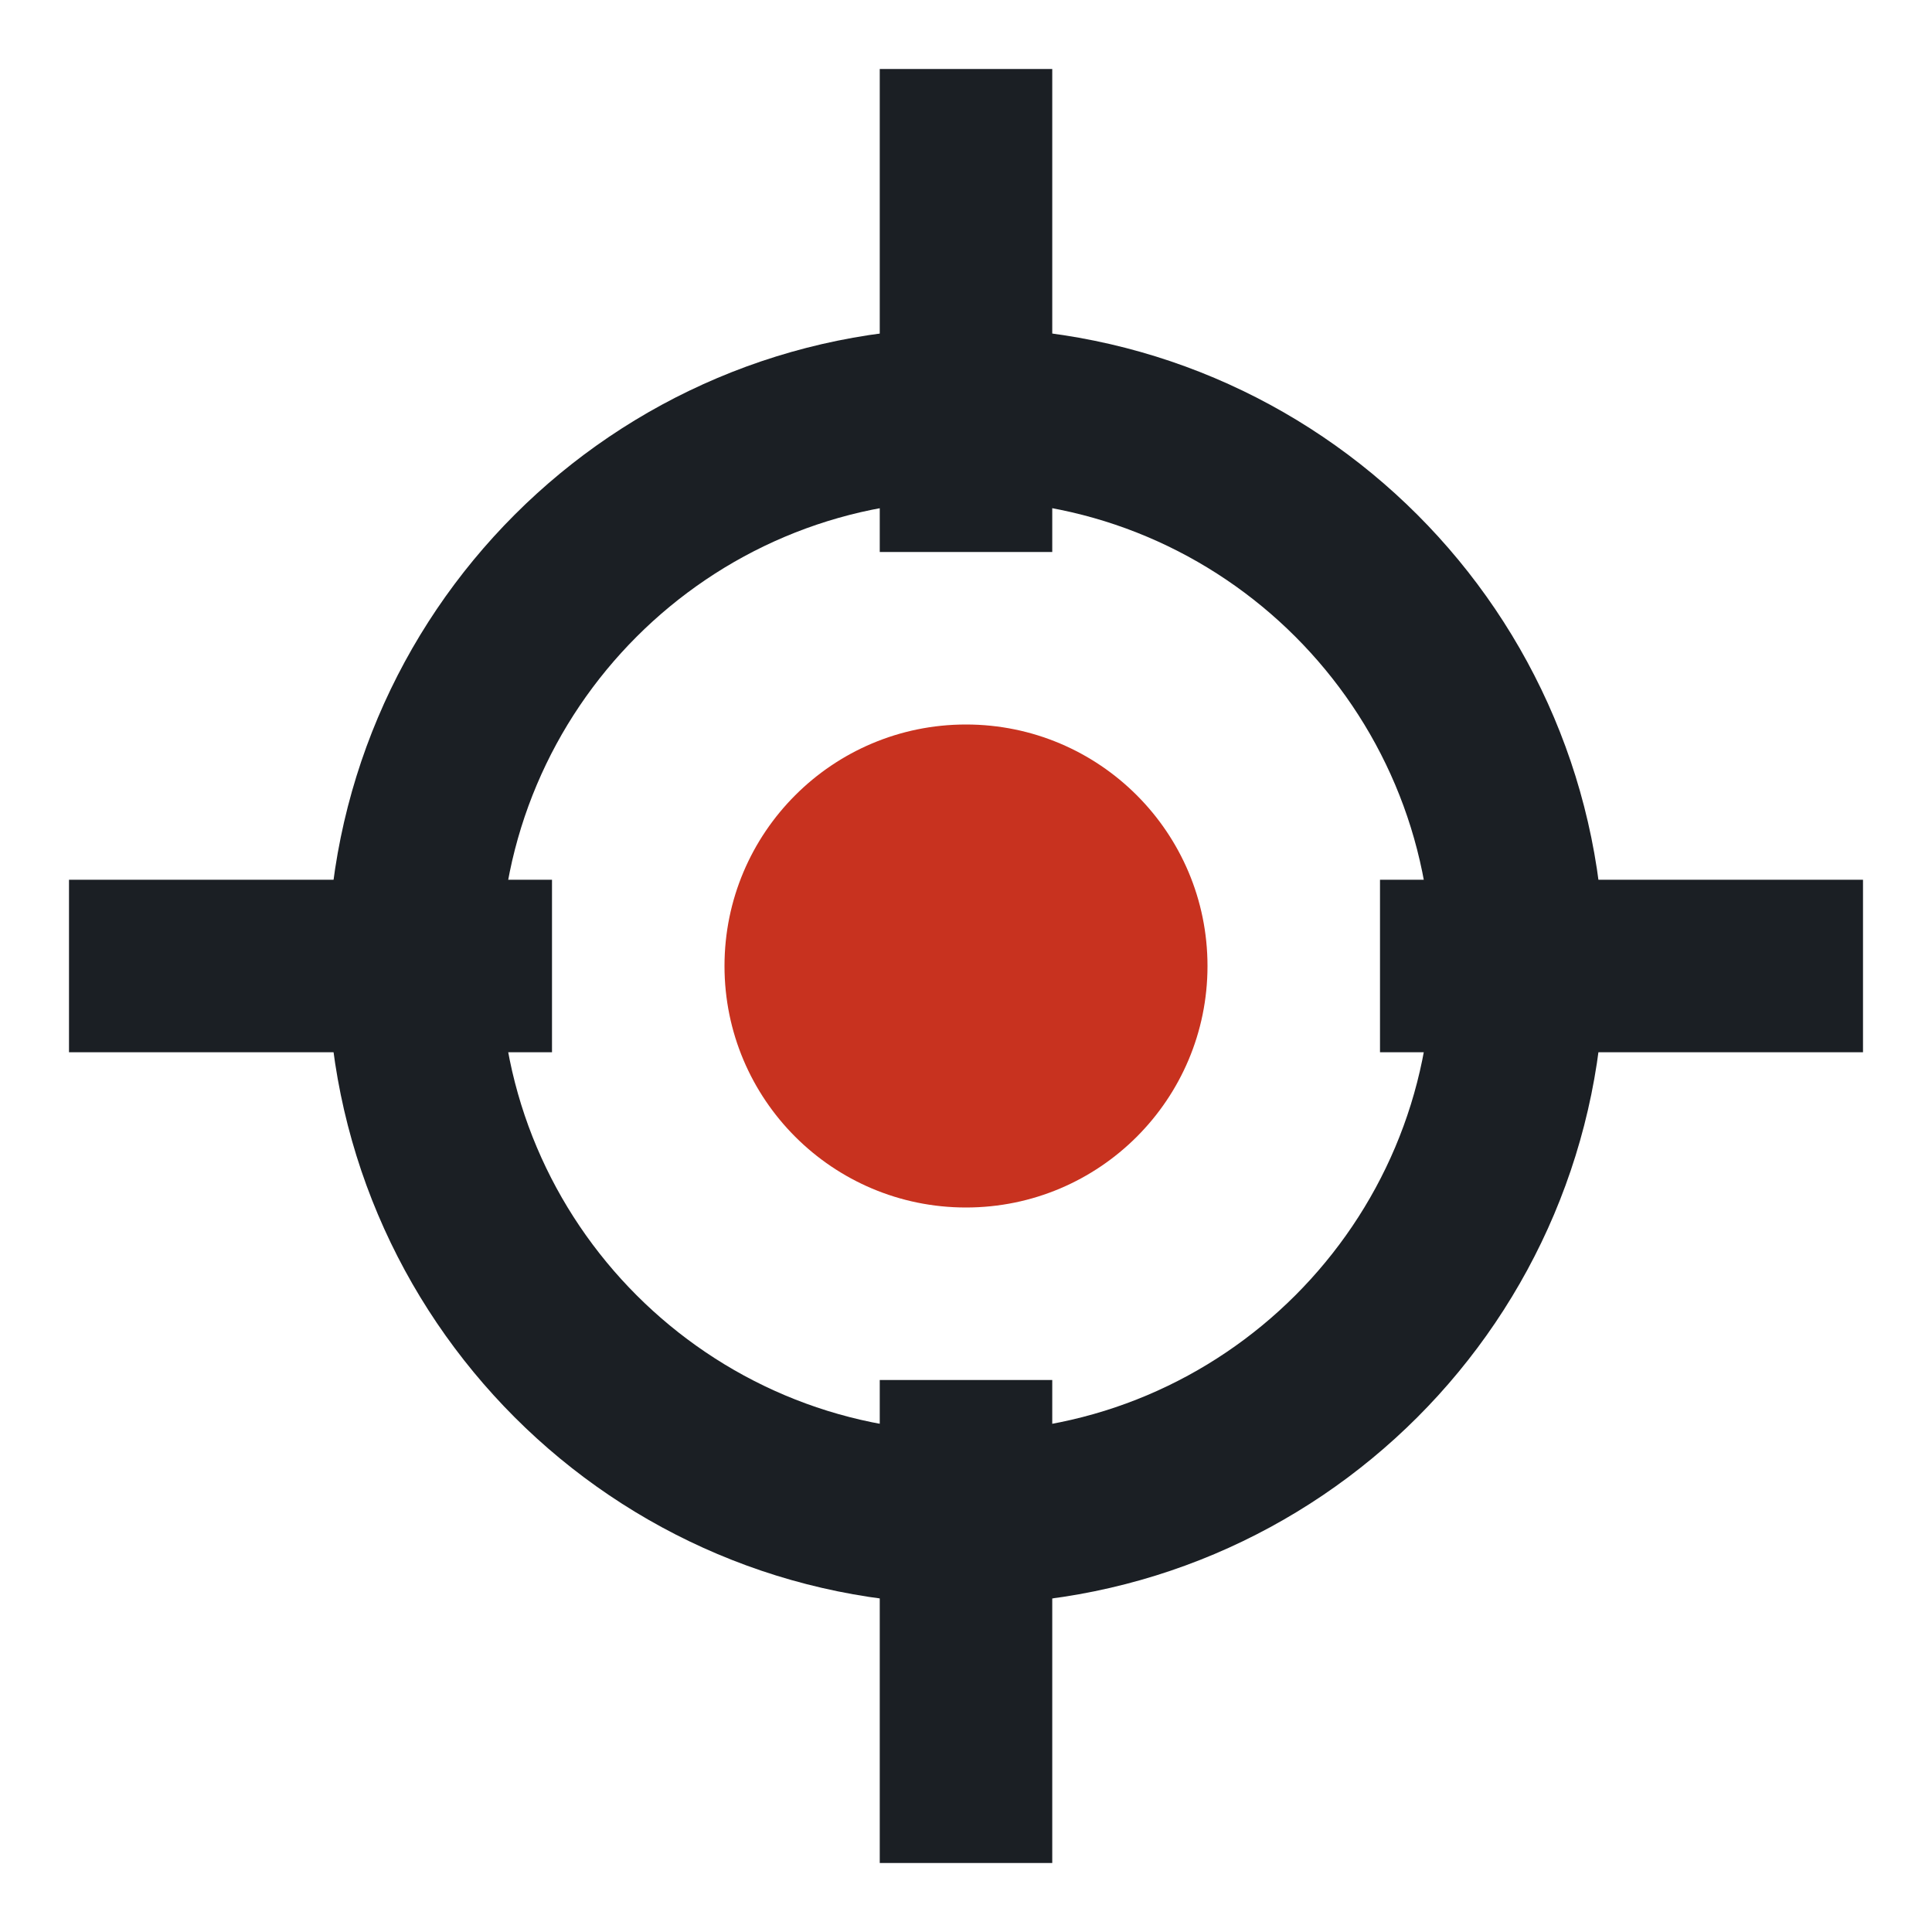
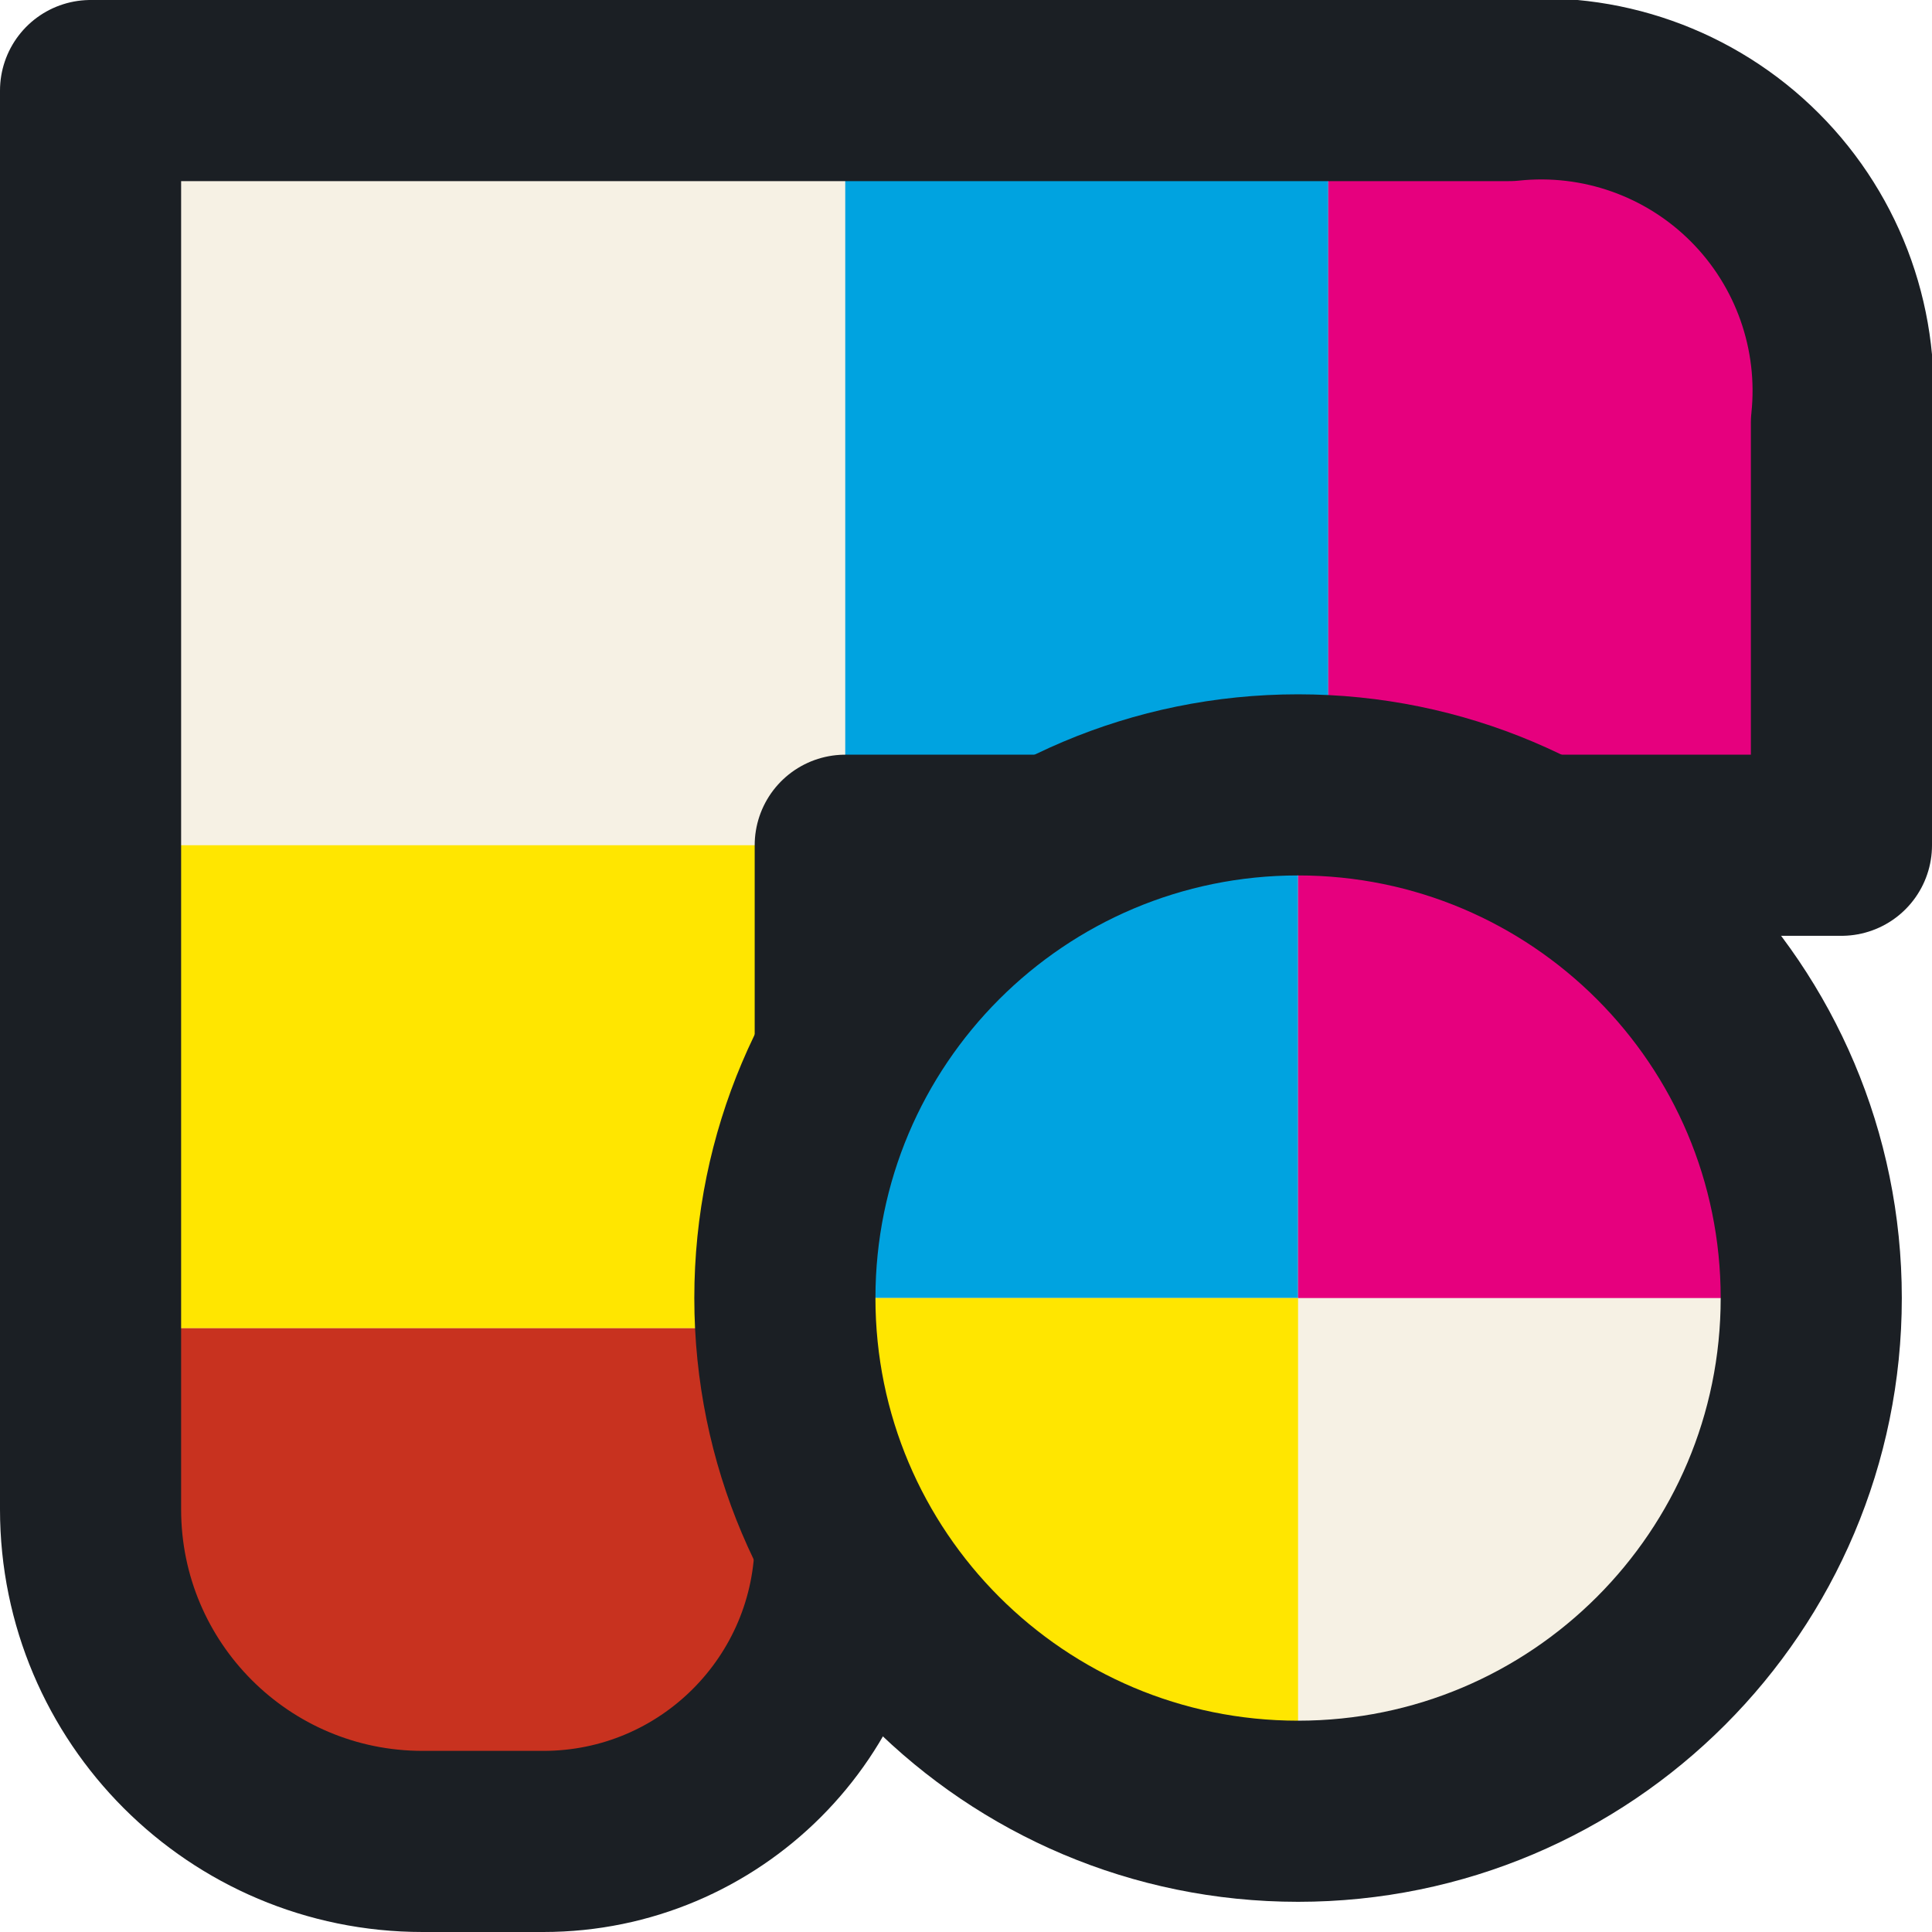
- <svg xmlns="http://www.w3.org/2000/svg" width="32" height="32" viewBox="0 0 28 28">
-   <circle cx="14" cy="14" r="8" fill="none" stroke="#1B1F24" stroke-width="2.5" />
-   <circle cx="14" cy="14" r="3.5" fill="#C8321F" />
-   <path d="M14 1v7M14 20v7M1 14h7M20 14h7" stroke="#1B1F24" stroke-width="2.5" />
+ <svg xmlns="http://www.w3.org/2000/svg" width="32" height="32" viewBox="0 0 32 32">
+   <defs>
+     <clipPath id="c">
+       <path d="M1.5 1.5H25A5 5 0 0 1 30.5 7V14H14V25.5A5 5 0 0 1 9 30.5H7A5.5 5.5 0 0 1 1.5 25Z" />
+     </clipPath>
+   </defs>
+   <g clip-path="url(#c)">
+     <rect width="32" height="32" fill="#F6F1E4" />
+     <rect x="14" y="0" width="8" height="14" fill="#00A3E0" />
+     <rect x="22" y="0" width="10" height="14" fill="#E6007E" />
+     <rect x="0" y="14" width="14" height="8" fill="#FFE600" />
+     <rect x="0" y="22" width="14" height="10" fill="#C8321F" />
+   </g>
+   <path d="M1.5 1.5H25A5 5 0 0 1 30.5 7V14H14V25.5A5 5 0 0 1 9 30.5H7A5.5 5.5 0 0 1 1.5 25Z" fill="none" stroke="#1B1F24" stroke-width="3" stroke-linejoin="round" />
+   <circle cx="21.5" cy="21.5" r="8.5" fill="#F6F1E4" />
+   <path d="M21.5 21.5V13A8.5 8.5 0 0 0 13 21.5Z" fill="#00A3E0" />
+   <path d="M21.5 21.5H30A8.5 8.5 0 0 0 21.5 13Z" fill="#E6007E" />
+   <path d="M21.5 21.5H13A8.5 8.5 0 0 0 21.5 30Z" fill="#FFE600" />
+   <circle cx="21.5" cy="21.5" r="8.5" fill="none" stroke="#1B1F24" stroke-width="3" />
</svg>
